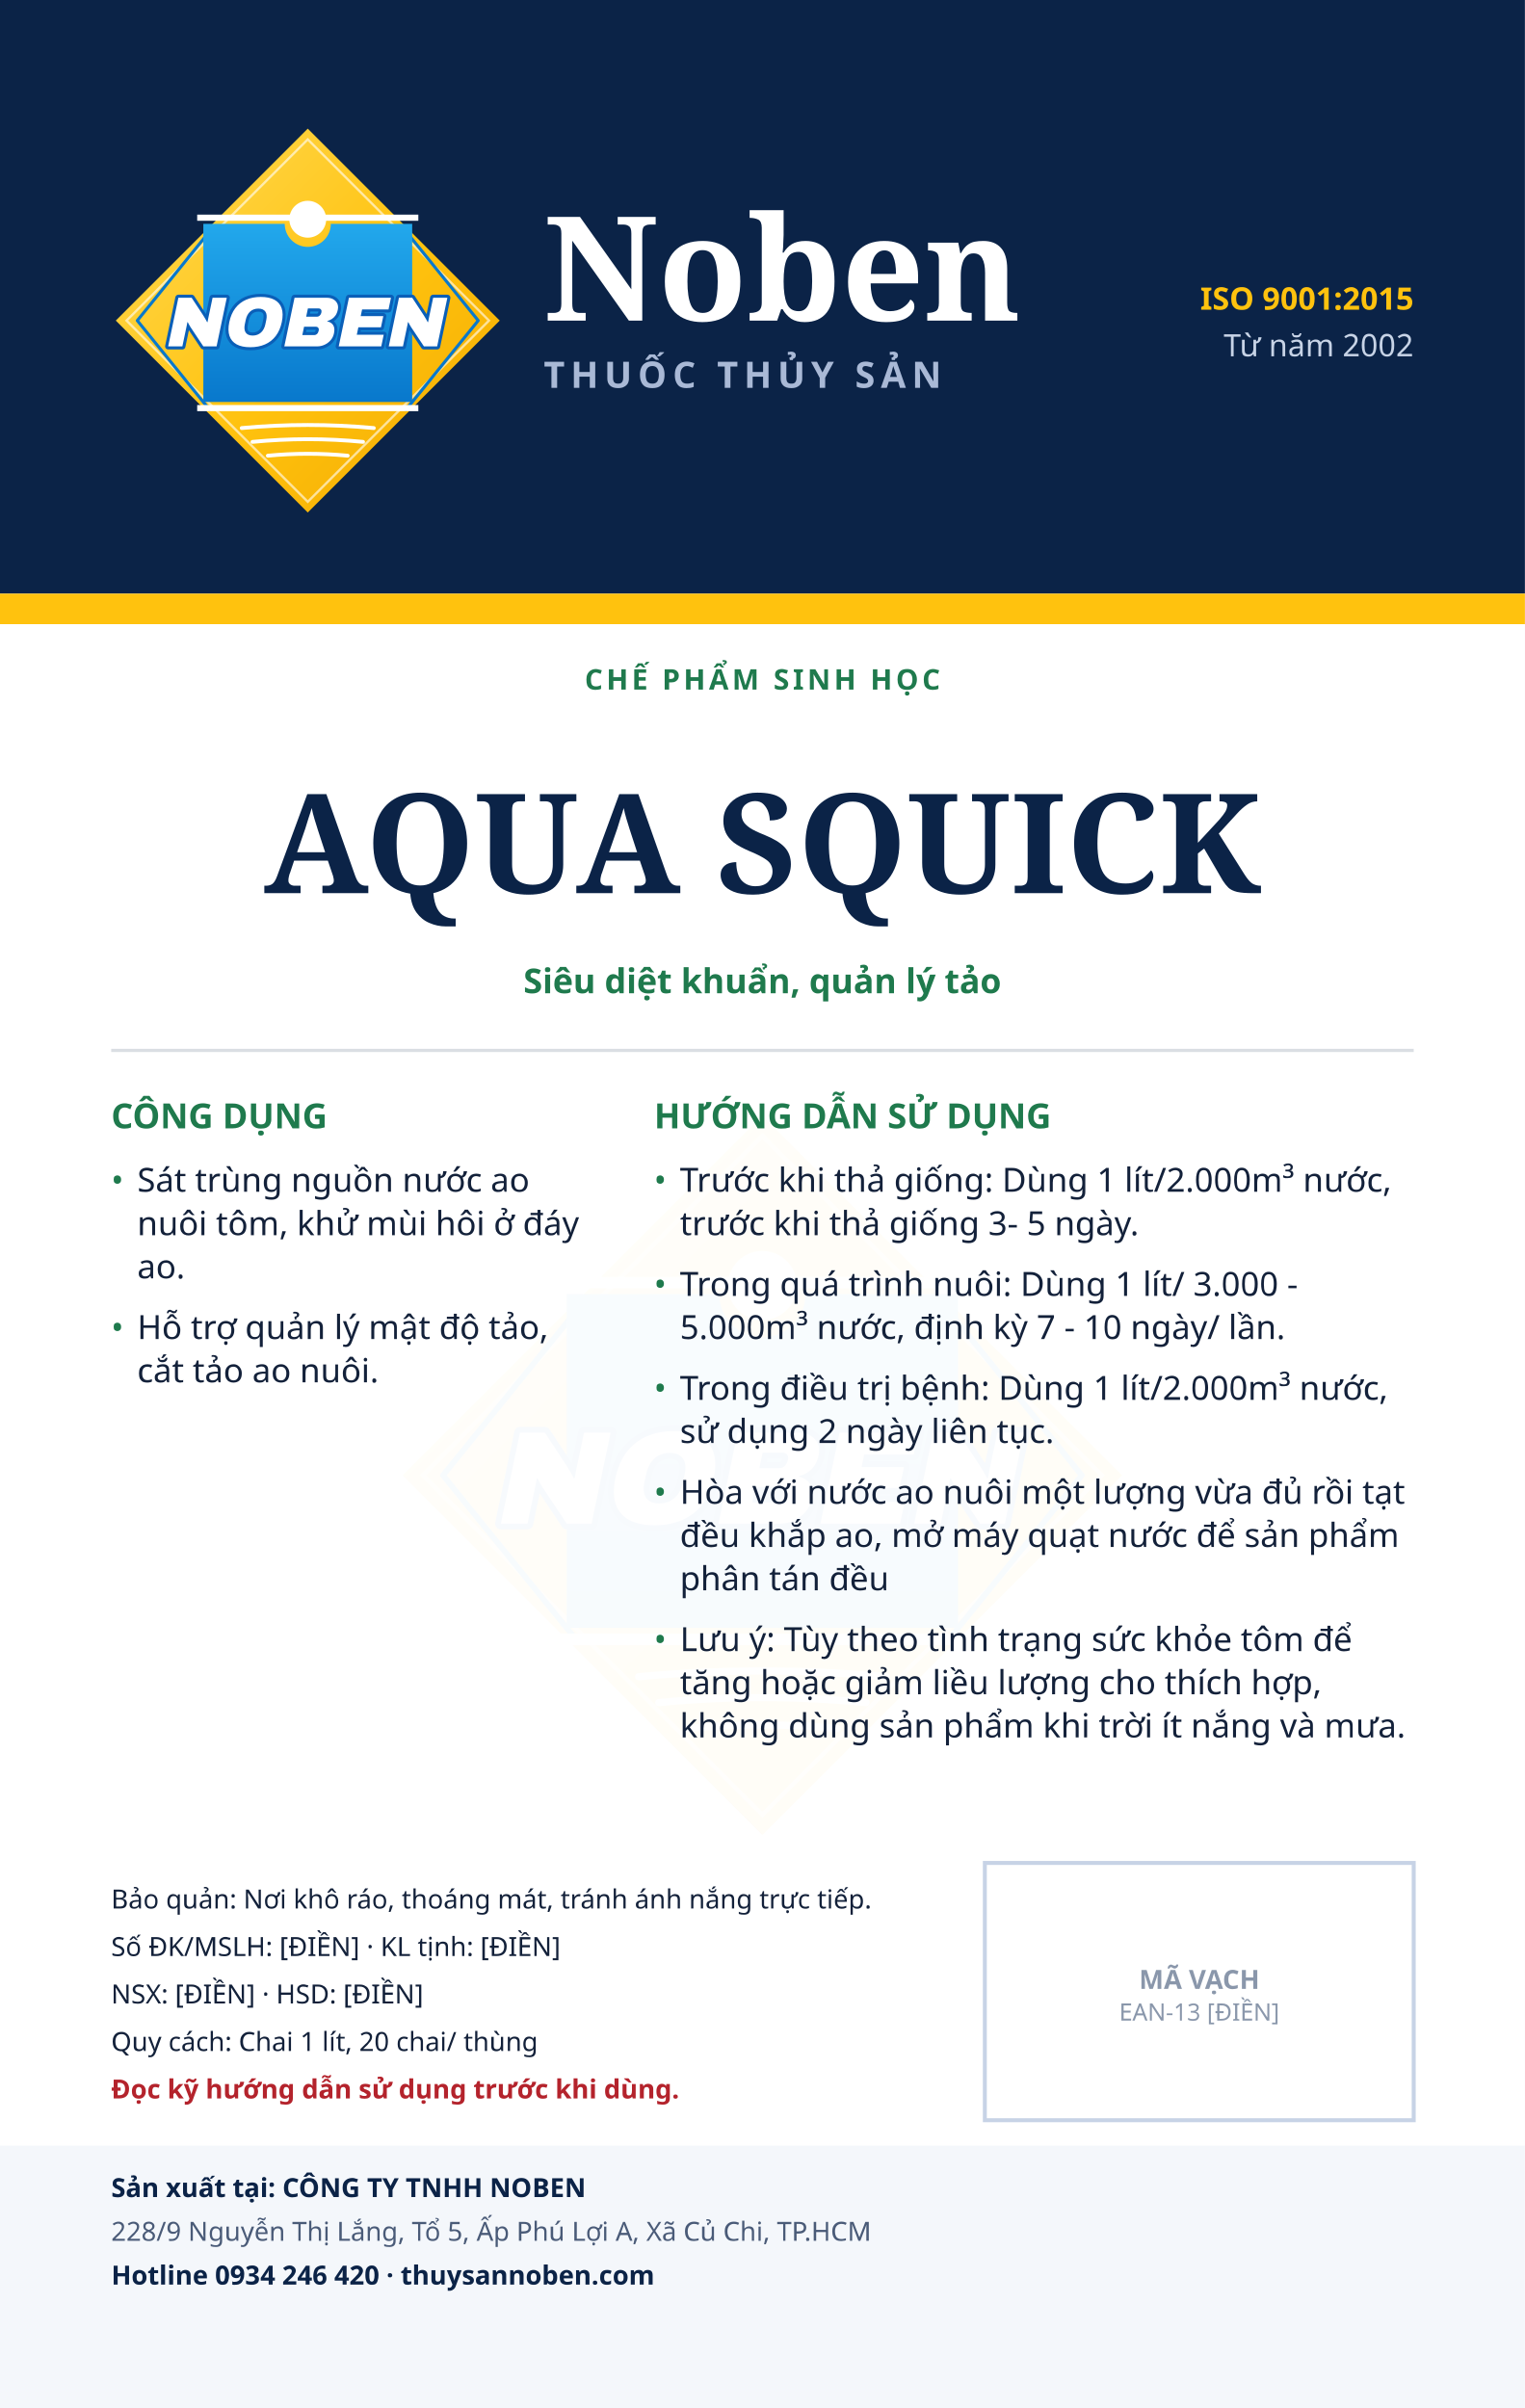
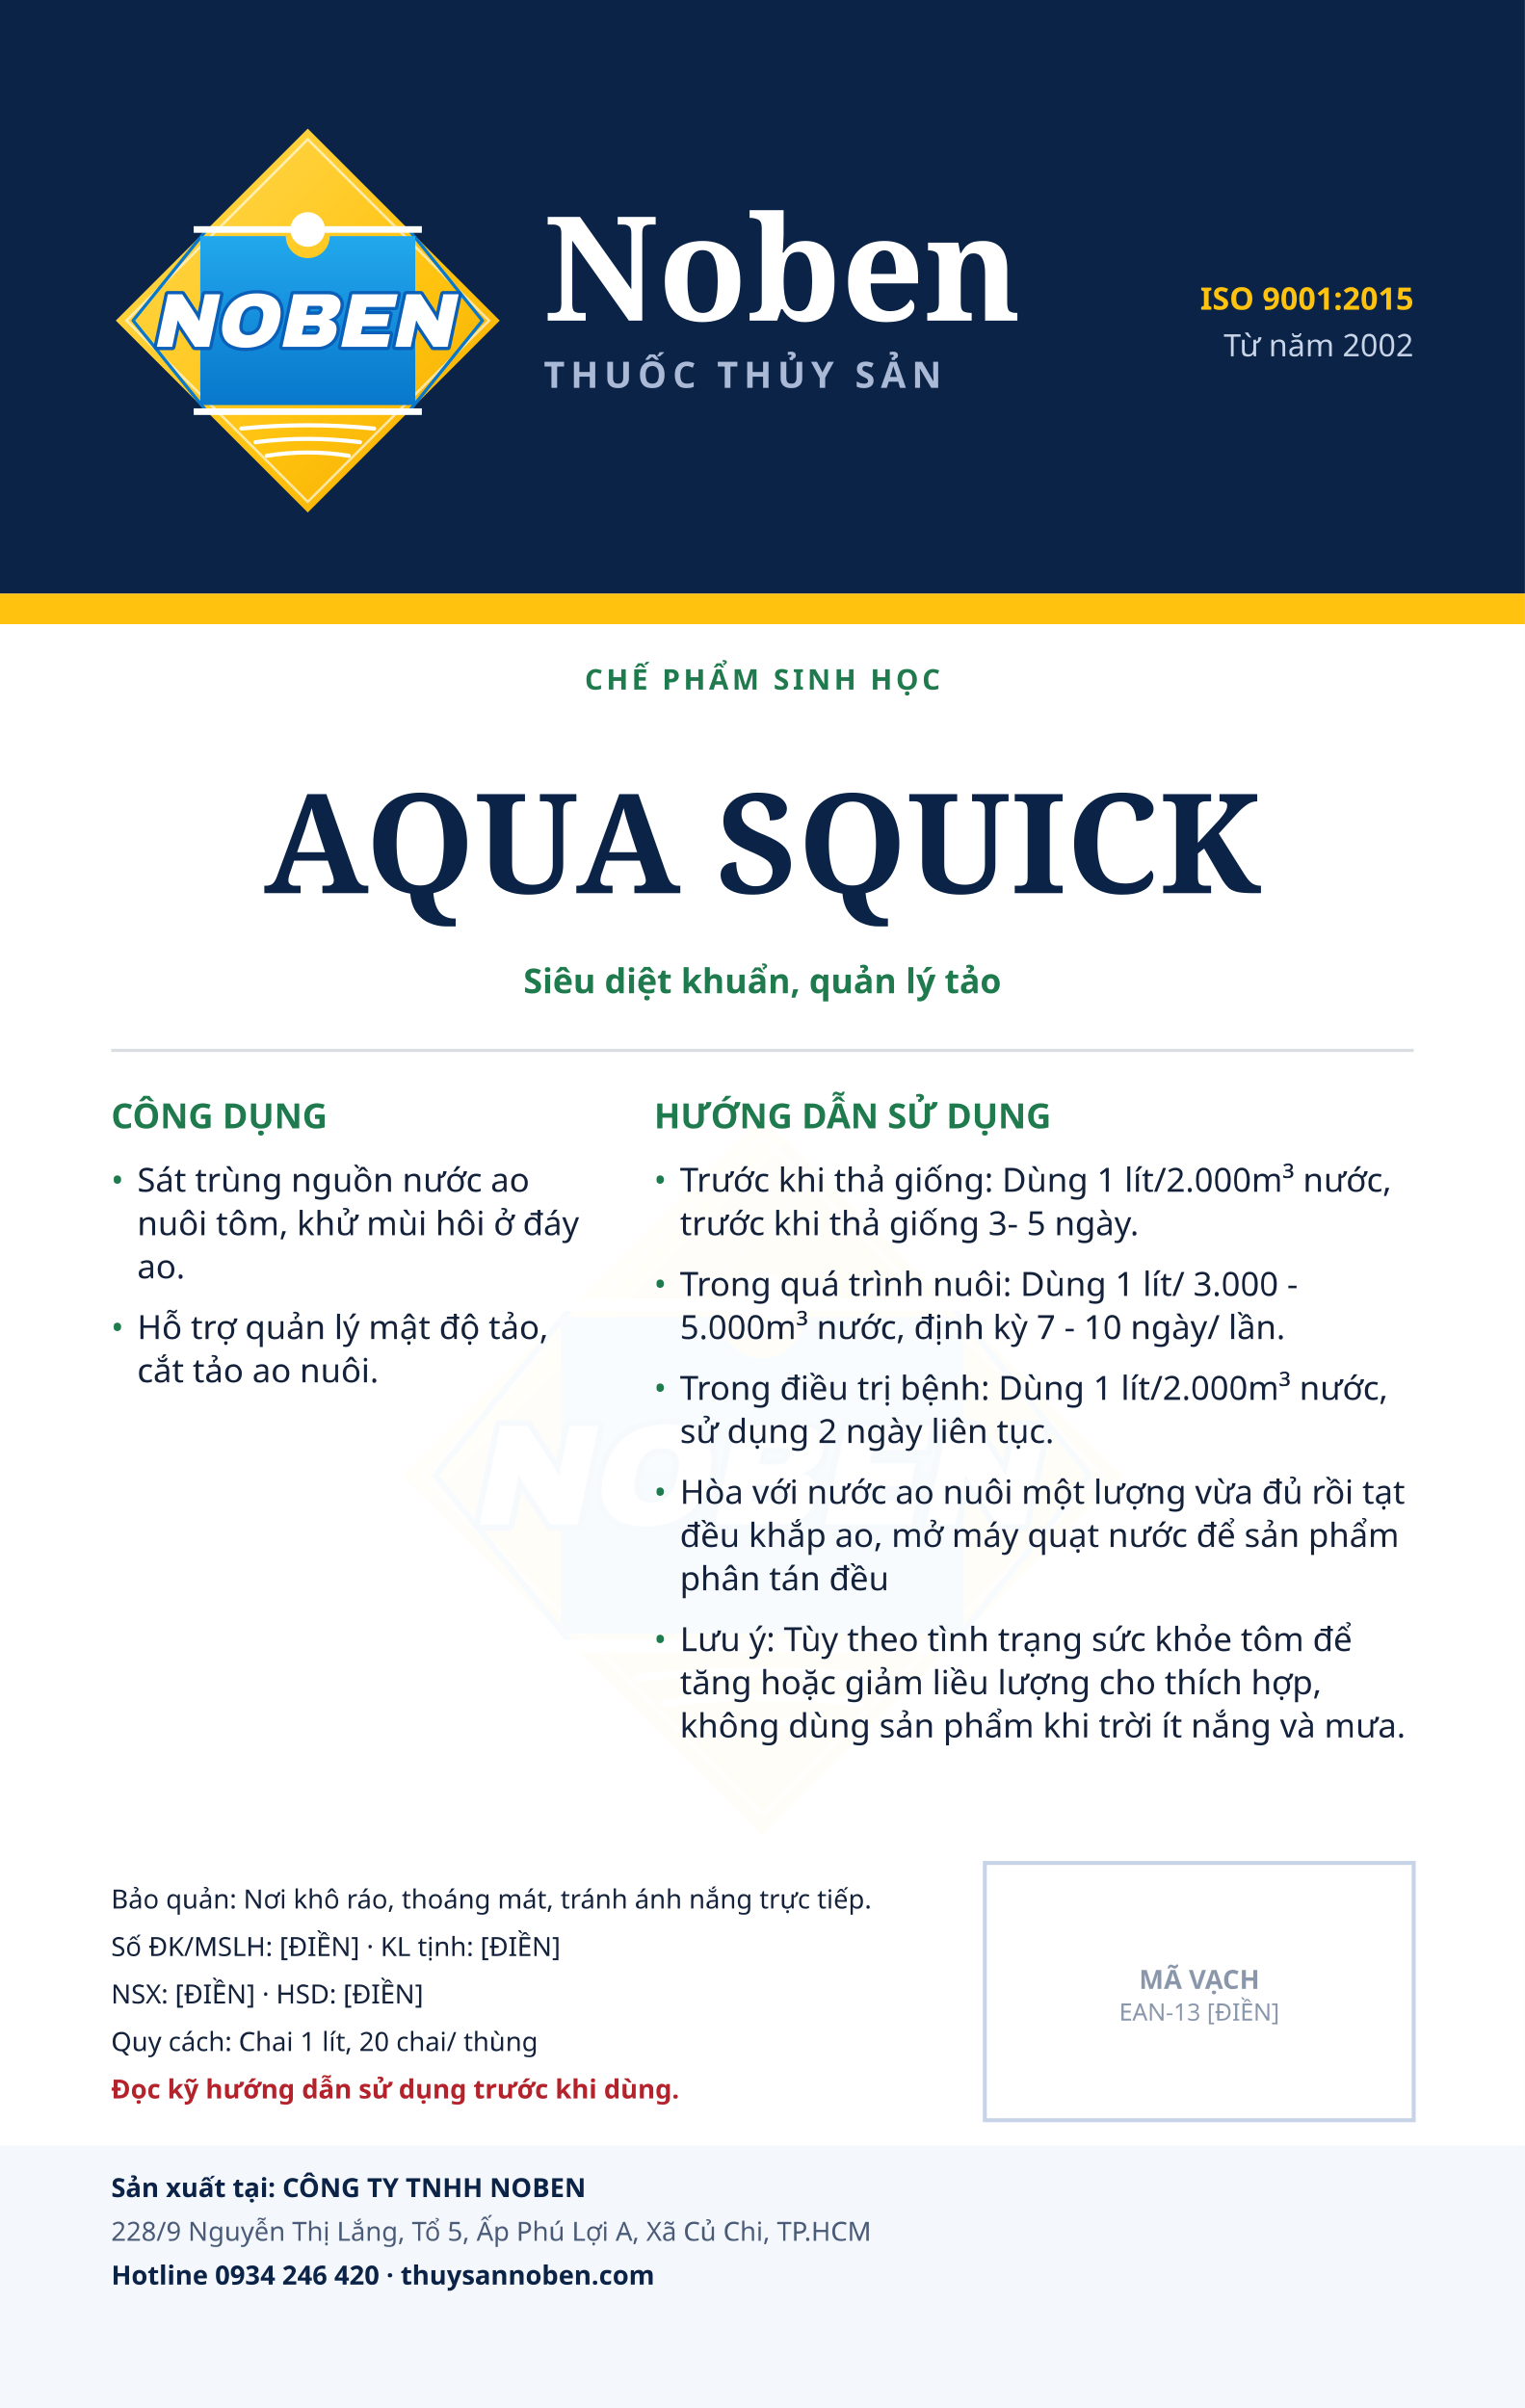
<svg xmlns="http://www.w3.org/2000/svg" xmlns:xlink="http://www.w3.org/1999/xlink" width="96mm" height="151.62mm" viewBox="-3 -3 96 151.62" data-trim="90 145.62" data-tran-le="3" data-an-toan="4">
  <defs>
    <clipPath id="nb-trang-giua">
      <rect x="0" y="36.29" width="90" height="95.81" />
    </clipPath>
  </defs>
  <g id="nen">
    <rect x="-3" y="-3" width="96" height="151.62" fill="#ffffff" />
    <rect x="-3" y="132.1" width="96" height="16.52" fill="#f4f7fb" />
    <g opacity="0.035" clip-path="url(#nb-trang-giua)">
      <use href="#nb-mark-art" xlink:href="#nb-mark-art" transform="translate(21.81 66.71) scale(0.09057)" />
    </g>
  </g>
  <g id="dai-thuong-hieu" data-khung="31.23 0 54.77 34.38">
    <rect x="-3" y="-3" width="96" height="37.38" fill="#0b2347" />
    <rect x="-3" y="34.38" width="96" height="1.92" fill="#ffc20e" />
    <text font-family="'Playfair Display ExtraBold', 'Playfair Display', serif" font-weight="800" font-size="9.14" fill="#ffffff" x="31.23" y="17.19">Noben</text>
    <text font-family="'Be Vietnam Pro SemiBold', 'Be Vietnam Pro', sans-serif" font-weight="600" font-size="2.29" fill="#a9b9d6" letter-spacing="0.37" x="31.23" y="21.42">THUỐC THỦY SẢN</text>
    <text font-family="'Be Vietnam Pro SemiBold', 'Be Vietnam Pro', sans-serif" font-weight="600" font-size="1.96" fill="#ffc20e" text-anchor="end" x="86" y="16.5">ISO 9001:2015</text>
    <text font-family="'Be Vietnam Pro', sans-serif" font-weight="400" font-size="1.96" fill="#c7d3e6" text-anchor="end" x="86" y="19.44">Từ năm 2002</text>
  </g>
  <g id="logo">
    <g transform="translate(4 4.81) scale(0.04834)">
      <g id="nb-mark-art">
        <defs>
          <linearGradient id="nb-g" x1="0" y1="0" x2="1" y2="1">
            <stop offset="0" stop-color="#ffdb57" />
-             <stop offset=".55" stop-color="#ffc20e" />
+             <stop offset=".618" stop-color="#ffc20e" />
            <stop offset="1" stop-color="#f2a900" />
          </linearGradient>
          <linearGradient id="nb-b" x1="0" y1="0" x2="0" y2="1">
            <stop offset="0" stop-color="#22a8ec" />
+             <stop offset=".618" stop-color="#1289d8" />
            <stop offset="1" stop-color="#0878cc" />
          </linearGradient>
        </defs>
        <path d="M256 6 L506 256 L256 506 L6 256 Z" fill="url(#nb-g)" />
-         <path d="M256 20 L492 256 L256 492 L20 256 Z" fill="none" stroke="#fff" stroke-opacity=".6" stroke-width="3" />
-         <path d="M384 140 L478 256 L384 372 M128 140 L34 256 L128 372" fill="none" stroke="#0878cc" stroke-width="4" stroke-linejoin="round" stroke-linecap="round" />
-         <path d="M112 122 H400 M112 370 H400" stroke="#fff" stroke-width="8" />
-         <path d="M120 130 H226 A30 30 0 0 0 286 130 H392 V362 H120 Z" fill="url(#nb-b)" />
-         <circle cx="256" cy="124" r="24" fill="#fff" />
-         <g transform="translate(67.4 289.6)">
-           <path d="M6.808 0.0 20.1 -63.296H37.396L52.312 -40.572Q52.947 -39.652 53.96 -37.904Q54.973 -36.156 56.022 -34.362Q57.071 -32.568 57.575 -31.464L58.074 -31.648Q58.523 -34.224 59.054 -36.754Q59.586 -39.284 59.856 -40.572L64.628 -63.296H83.12L69.828 0.0H52.624L35.765 -25.3Q34.587 -27.14 33.802 -28.658Q33.017 -30.176 32.295 -31.556L31.796 -31.372Q31.521 -29.624 31.154 -27.876Q30.787 -26.128 30.613 -25.3L25.3 0.0Z M113.676 1.104Q102.912 1.104 96.049 -2.576Q89.186 -6.256 86.674 -13.57Q84.162 -20.884 86.422 -31.648Q88.702 -42.504 94.276 -49.772Q99.85 -57.04 108.259 -60.72Q116.668 -64.4 127.432 -64.4Q138.288 -64.4 145.151 -60.72Q152.014 -57.04 154.536 -49.772Q157.058 -42.504 154.778 -31.648Q152.518 -20.884 146.934 -13.57Q141.35 -6.256 132.941 -2.576Q124.532 1.104 113.676 1.104ZM116.864 -14.076Q120.176 -14.076 122.928 -15.134Q125.68 -16.192 127.788 -18.124Q129.896 -20.056 131.294 -22.77Q132.692 -25.484 133.368 -28.704L134.604 -34.592Q135.281 -37.812 135.022 -40.526Q134.764 -43.24 133.468 -45.172Q132.172 -47.104 129.864 -48.162Q127.556 -49.22 124.244 -49.22Q120.932 -49.22 118.18 -48.162Q115.428 -47.104 113.366 -45.172Q111.304 -43.24 109.906 -40.526Q108.509 -37.812 107.832 -34.592L106.596 -28.704Q105.92 -25.484 106.178 -22.77Q106.436 -20.056 107.686 -18.124Q108.936 -16.192 111.244 -15.134Q113.552 -14.076 116.864 -14.076Z M158.08 0.0 171.372 -63.296H213.508Q218.292 -63.296 221.833 -61.318Q225.373 -59.34 227.031 -55.844Q228.689 -52.348 227.723 -47.748Q226.757 -43.148 224.667 -40.204Q222.577 -37.26 219.827 -35.558Q217.078 -33.856 214.052 -33.028L213.975 -32.66Q217.132 -31.924 219.469 -30.13Q221.807 -28.336 222.786 -25.116Q223.766 -21.896 222.704 -16.836Q221.641 -11.776 218.365 -8.004Q215.089 -4.232 210.504 -2.116Q205.92 0.0 200.768 0.0ZM181.503 -14.72H196.959Q199.075 -14.72 200.672 -16.192Q202.269 -17.664 202.888 -20.608Q203.177 -21.988 202.821 -23.138Q202.464 -24.288 201.542 -24.932Q200.619 -25.576 199.239 -25.576H183.783ZM186.526 -38.64H200.51Q201.982 -38.64 203.139 -39.33Q204.296 -40.02 205.165 -41.308Q206.033 -42.596 206.439 -44.528Q206.864 -46.552 205.783 -47.978Q204.703 -49.404 202.771 -49.404H188.787Z M228.932 0.0 242.224 -63.296H296.964L293.776 -48.116H259.368L257.533 -39.376H286.973L283.92 -24.84H254.48L252.452 -15.18H287.504L284.316 0.0Z M294.08 0.0 307.372 -63.296H324.668L339.584 -40.572Q340.219 -39.652 341.232 -37.904Q342.245 -36.156 343.294 -34.362Q344.343 -32.568 344.847 -31.464L345.346 -31.648Q345.795 -34.224 346.326 -36.754Q346.858 -39.284 347.128 -40.572L351.9 -63.296H370.392L357.1 0.0H339.896L323.037 -25.3Q321.859 -27.14 321.074 -28.658Q320.289 -30.176 319.567 -31.556L319.068 -31.372Q318.793 -29.624 318.426 -27.876Q318.059 -26.128 317.885 -25.3L312.572 0.0Z" fill="none" stroke="#0a5fb8" stroke-width="8" stroke-linejoin="round" />
+         <path d="M256 19.93 L492.07 256 L256 492.07 L19.93 256 Z" fill="none" stroke="#fff" stroke-opacity=".618" stroke-width="3.29" />
+         <path d="M387.36 137.36 L483.46 256 L387.36 374.64 M124.64 137.36 L28.54 256 L124.64 374.64" fill="none" stroke="#0878cc" stroke-width="4.18" stroke-linejoin="round" stroke-linecap="round" />
+         <path d="M107.42 137.36 H404.58 M107.42 374.64 H404.58" stroke="#fff" stroke-width="8.61" />
+         <path d="M116.03 145.97 H227.33 A28.67 28.67 0 0 0 284.67 145.97 H395.97 V366.03 H116.03 Z" fill="url(#nb-b)" />
+         <circle cx="256" cy="137.36" r="22.54" fill="#fff" />
+         <g transform="translate(52.1 290.22) scale(1.08111)">
+           <path d="M6.808 0.0 20.1 -63.296H37.396L52.312 -40.572Q52.947 -39.652 53.96 -37.904Q54.973 -36.156 56.022 -34.362Q57.071 -32.568 57.575 -31.464L58.074 -31.648Q58.523 -34.224 59.054 -36.754Q59.586 -39.284 59.856 -40.572L64.628 -63.296H83.12L69.828 0.0H52.624L35.765 -25.3Q34.587 -27.14 33.802 -28.658Q33.017 -30.176 32.295 -31.556L31.796 -31.372Q31.521 -29.624 31.154 -27.876Q30.787 -26.128 30.613 -25.3L25.3 0.0Z M113.676 1.104Q102.912 1.104 96.049 -2.576Q89.186 -6.256 86.674 -13.57Q84.162 -20.884 86.422 -31.648Q88.702 -42.504 94.276 -49.772Q99.85 -57.04 108.259 -60.72Q116.668 -64.4 127.432 -64.4Q138.288 -64.4 145.151 -60.72Q152.014 -57.04 154.536 -49.772Q157.058 -42.504 154.778 -31.648Q152.518 -20.884 146.934 -13.57Q141.35 -6.256 132.941 -2.576Q124.532 1.104 113.676 1.104ZM116.864 -14.076Q120.176 -14.076 122.928 -15.134Q125.68 -16.192 127.788 -18.124Q129.896 -20.056 131.294 -22.77Q132.692 -25.484 133.368 -28.704L134.604 -34.592Q135.281 -37.812 135.022 -40.526Q134.764 -43.24 133.468 -45.172Q132.172 -47.104 129.864 -48.162Q127.556 -49.22 124.244 -49.22Q120.932 -49.22 118.18 -48.162Q115.428 -47.104 113.366 -45.172Q111.304 -43.24 109.906 -40.526Q108.509 -37.812 107.832 -34.592L106.596 -28.704Q105.92 -25.484 106.178 -22.77Q106.436 -20.056 107.686 -18.124Q108.936 -16.192 111.244 -15.134Q113.552 -14.076 116.864 -14.076Z M158.08 0.0 171.372 -63.296H213.508Q218.292 -63.296 221.833 -61.318Q225.373 -59.34 227.031 -55.844Q228.689 -52.348 227.723 -47.748Q226.757 -43.148 224.667 -40.204Q222.577 -37.26 219.827 -35.558Q217.078 -33.856 214.052 -33.028L213.975 -32.66Q217.132 -31.924 219.469 -30.13Q221.807 -28.336 222.786 -25.116Q223.766 -21.896 222.704 -16.836Q221.641 -11.776 218.365 -8.004Q215.089 -4.232 210.504 -2.116Q205.92 0.0 200.768 0.0ZM181.503 -14.72H196.959Q199.075 -14.72 200.672 -16.192Q202.269 -17.664 202.888 -20.608Q203.177 -21.988 202.821 -23.138Q202.464 -24.288 201.542 -24.932Q200.619 -25.576 199.239 -25.576H183.783ZM186.526 -38.64H200.51Q201.982 -38.64 203.139 -39.33Q204.296 -40.02 205.165 -41.308Q206.033 -42.596 206.439 -44.528Q206.864 -46.552 205.783 -47.978Q204.703 -49.404 202.771 -49.404H188.787Z M228.932 0.0 242.224 -63.296H296.964L293.776 -48.116H259.368L257.533 -39.376H286.973L283.92 -24.84H254.48L252.452 -15.18H287.504L284.316 0.0Z M294.08 0.0 307.372 -63.296H324.668L339.584 -40.572Q340.219 -39.652 341.232 -37.904Q342.245 -36.156 343.294 -34.362Q344.343 -32.568 344.847 -31.464L345.346 -31.648Q345.795 -34.224 346.326 -36.754Q346.858 -39.284 347.128 -40.572L351.9 -63.296H370.392L357.1 0.0H339.896L323.037 -25.3Q321.859 -27.14 321.074 -28.658Q320.289 -30.176 319.567 -31.556L319.068 -31.372Q318.793 -29.624 318.426 -27.876Q318.059 -26.128 317.885 -25.3L312.572 0.0Z" fill="none" stroke="#0a5fb8" stroke-width="7.96" stroke-linejoin="round" />
          <path d="M6.808 0.0 20.1 -63.296H37.396L52.312 -40.572Q52.947 -39.652 53.96 -37.904Q54.973 -36.156 56.022 -34.362Q57.071 -32.568 57.575 -31.464L58.074 -31.648Q58.523 -34.224 59.054 -36.754Q59.586 -39.284 59.856 -40.572L64.628 -63.296H83.12L69.828 0.0H52.624L35.765 -25.3Q34.587 -27.14 33.802 -28.658Q33.017 -30.176 32.295 -31.556L31.796 -31.372Q31.521 -29.624 31.154 -27.876Q30.787 -26.128 30.613 -25.3L25.3 0.0Z M113.676 1.104Q102.912 1.104 96.049 -2.576Q89.186 -6.256 86.674 -13.57Q84.162 -20.884 86.422 -31.648Q88.702 -42.504 94.276 -49.772Q99.85 -57.04 108.259 -60.72Q116.668 -64.4 127.432 -64.4Q138.288 -64.4 145.151 -60.72Q152.014 -57.04 154.536 -49.772Q157.058 -42.504 154.778 -31.648Q152.518 -20.884 146.934 -13.57Q141.35 -6.256 132.941 -2.576Q124.532 1.104 113.676 1.104ZM116.864 -14.076Q120.176 -14.076 122.928 -15.134Q125.68 -16.192 127.788 -18.124Q129.896 -20.056 131.294 -22.77Q132.692 -25.484 133.368 -28.704L134.604 -34.592Q135.281 -37.812 135.022 -40.526Q134.764 -43.24 133.468 -45.172Q132.172 -47.104 129.864 -48.162Q127.556 -49.22 124.244 -49.22Q120.932 -49.22 118.18 -48.162Q115.428 -47.104 113.366 -45.172Q111.304 -43.24 109.906 -40.526Q108.509 -37.812 107.832 -34.592L106.596 -28.704Q105.92 -25.484 106.178 -22.77Q106.436 -20.056 107.686 -18.124Q108.936 -16.192 111.244 -15.134Q113.552 -14.076 116.864 -14.076Z M158.08 0.0 171.372 -63.296H213.508Q218.292 -63.296 221.833 -61.318Q225.373 -59.34 227.031 -55.844Q228.689 -52.348 227.723 -47.748Q226.757 -43.148 224.667 -40.204Q222.577 -37.26 219.827 -35.558Q217.078 -33.856 214.052 -33.028L213.975 -32.66Q217.132 -31.924 219.469 -30.13Q221.807 -28.336 222.786 -25.116Q223.766 -21.896 222.704 -16.836Q221.641 -11.776 218.365 -8.004Q215.089 -4.232 210.504 -2.116Q205.92 0.0 200.768 0.0ZM181.503 -14.72H196.959Q199.075 -14.72 200.672 -16.192Q202.269 -17.664 202.888 -20.608Q203.177 -21.988 202.821 -23.138Q202.464 -24.288 201.542 -24.932Q200.619 -25.576 199.239 -25.576H183.783ZM186.526 -38.64H200.51Q201.982 -38.64 203.139 -39.33Q204.296 -40.02 205.165 -41.308Q206.033 -42.596 206.439 -44.528Q206.864 -46.552 205.783 -47.978Q204.703 -49.404 202.771 -49.404H188.787Z M228.932 0.0 242.224 -63.296H296.964L293.776 -48.116H259.368L257.533 -39.376H286.973L283.92 -24.84H254.48L252.452 -15.18H287.504L284.316 0.0Z M294.08 0.0 307.372 -63.296H324.668L339.584 -40.572Q340.219 -39.652 341.232 -37.904Q342.245 -36.156 343.294 -34.362Q344.343 -32.568 344.847 -31.464L345.346 -31.648Q345.795 -34.224 346.326 -36.754Q346.858 -39.284 347.128 -40.572L351.9 -63.296H370.392L357.1 0.0H339.896L323.037 -25.3Q321.859 -27.14 321.074 -28.658Q320.289 -30.176 319.567 -31.556L319.068 -31.372Q318.793 -29.624 318.426 -27.876Q318.059 -26.128 317.885 -25.3L312.572 0.0Z" fill="#fff" />
        </g>
-         <path d="M170 396 Q256 388 342 396 M184 414 Q256 407 328 414 M204 432 Q256 427 308 432" fill="none" stroke="#fff" stroke-width="5" stroke-linecap="round" />
+         <path d="M169.5 396.67 Q256 388.06 342.5 396.67 M188 414.39 Q256 405.78 324 414.39 M202.54 432.12 Q256 423.5 309.46 432.12" fill="none" stroke="#fff" stroke-width="5.32" stroke-linecap="round" />
      </g>
    </g>
  </g>
  <g id="ten-san-pham" data-khung="4 36.29 82 29.2">
    <text font-family="'Be Vietnam Pro SemiBold', 'Be Vietnam Pro', sans-serif" font-weight="600" font-size="1.8" fill="#1f7a4d" text-anchor="middle" letter-spacing="0.22">
      <tspan x="45" y="40.42">CHẾ PHẨM SINH HỌC</tspan>
    </text>
    <text font-family="'Playfair Display ExtraBold', 'Playfair Display', serif" font-weight="800" font-size="8.74" fill="#0b2347" text-anchor="middle">
      <tspan x="45" y="53.24">AQUA SQUICK</tspan>
    </text>
    <text font-family="'Be Vietnam Pro SemiBold', 'Be Vietnam Pro', sans-serif" font-weight="600" font-size="2.16" fill="#1f7a4d" text-anchor="middle">
      <tspan x="45" y="59.54">Siêu diệt khuẩn, quản lý tảo</tspan>
    </text>
  </g>
  <g id="cong-dung" data-khung="4 65.49 29.56 19.12">
    <line x1="4" y1="63.14" x2="86" y2="63.14" stroke="#0b2347" stroke-opacity="0.15" stroke-width="0.2" />
    <text font-family="'Be Vietnam Pro SemiBold', 'Be Vietnam Pro', sans-serif" font-weight="600" font-size="2.18" fill="#1f7a4d">
      <tspan x="4" y="68.05">CÔNG DỤNG</tspan>
    </text>
    <text font-family="'Be Vietnam Pro', sans-serif" font-weight="400" font-size="2.1" fill="#1f7a4d" x="4" y="72.04">•</text>
    <text font-family="'Be Vietnam Pro', sans-serif" font-weight="400" font-size="2.1" fill="#13213a">
      <tspan x="5.64" y="72.04">Sát trùng nguồn nước ao</tspan>
      <tspan x="5.64" y="74.77">nuôi tôm, khử mùi hôi ở đáy</tspan>
      <tspan x="5.64" y="77.49">ao.</tspan>
    </text>
    <text font-family="'Be Vietnam Pro', sans-serif" font-weight="400" font-size="2.1" fill="#1f7a4d" x="4" y="81.31">•</text>
    <text font-family="'Be Vietnam Pro', sans-serif" font-weight="400" font-size="2.1" fill="#13213a">
      <tspan x="5.64" y="81.31">Hỗ trợ quản lý mật độ tảo,</tspan>
      <tspan x="5.64" y="84.04">cắt tảo ao nuôi.</tspan>
    </text>
  </g>
  <g id="huong-dan" data-khung="38.17 65.49 47.83 41.48">
    <text font-family="'Be Vietnam Pro SemiBold', 'Be Vietnam Pro', sans-serif" font-weight="600" font-size="2.18" fill="#1f7a4d">
      <tspan x="38.17" y="68.05">HƯỚNG DẪN SỬ DỤNG</tspan>
    </text>
    <text font-family="'Be Vietnam Pro', sans-serif" font-weight="400" font-size="2.1" fill="#1f7a4d" x="38.17" y="72.04">•</text>
    <text font-family="'Be Vietnam Pro', sans-serif" font-weight="400" font-size="2.1" fill="#13213a">
      <tspan x="39.81" y="72.04">Trước khi thả giống: Dùng 1 lít/2.000m³ nước,</tspan>
      <tspan x="39.81" y="74.77">trước khi thả giống 3- 5 ngày.</tspan>
    </text>
    <text font-family="'Be Vietnam Pro', sans-serif" font-weight="400" font-size="2.1" fill="#1f7a4d" x="38.17" y="78.59">•</text>
    <text font-family="'Be Vietnam Pro', sans-serif" font-weight="400" font-size="2.1" fill="#13213a">
      <tspan x="39.81" y="78.59">Trong quá trình nuôi: Dùng 1 lít/ 3.000 -</tspan>
      <tspan x="39.81" y="81.31">5.000m³ nước, định kỳ 7 - 10 ngày/ lần.</tspan>
    </text>
    <text font-family="'Be Vietnam Pro', sans-serif" font-weight="400" font-size="2.1" fill="#1f7a4d" x="38.17" y="85.14">•</text>
    <text font-family="'Be Vietnam Pro', sans-serif" font-weight="400" font-size="2.1" fill="#13213a">
      <tspan x="39.81" y="85.14">Trong điều trị bệnh: Dùng 1 lít/2.000m³ nước,</tspan>
      <tspan x="39.81" y="87.86">sử dụng 2 ngày liên tục.</tspan>
    </text>
    <text font-family="'Be Vietnam Pro', sans-serif" font-weight="400" font-size="2.1" fill="#1f7a4d" x="38.17" y="91.69">•</text>
    <text font-family="'Be Vietnam Pro', sans-serif" font-weight="400" font-size="2.1" fill="#13213a">
      <tspan x="39.81" y="91.69">Hòa với nước ao nuôi một lượng vừa đủ rồi tạt</tspan>
      <tspan x="39.81" y="94.41">đều khắp ao, mở máy quạt nước để sản phẩm</tspan>
      <tspan x="39.81" y="97.13">phân tán đều</tspan>
    </text>
    <text font-family="'Be Vietnam Pro', sans-serif" font-weight="400" font-size="2.1" fill="#1f7a4d" x="38.17" y="100.96">•</text>
    <text font-family="'Be Vietnam Pro', sans-serif" font-weight="400" font-size="2.1" fill="#13213a">
      <tspan x="39.81" y="100.96">Lưu ý: Tùy theo tình trạng sức khỏe tôm để</tspan>
      <tspan x="39.81" y="103.68">tăng hoặc giảm liều lượng cho thích hợp,</tspan>
      <tspan x="39.81" y="106.4">không dùng sản phẩm khi trời ít nắng và mưa.</tspan>
    </text>
  </g>
  <g id="thanh-phan">
</g>
  <g id="phap-ly" data-khung="4 114.3 82 27.32">
    <text font-family="'Be Vietnam Pro', sans-serif" font-weight="400" font-size="1.66" fill="#13213a">
      <tspan x="4" y="117.17">Bảo quản: Nơi khô ráo, thoáng mát, tránh ánh nắng trực tiếp.</tspan>
    </text>
    <text font-family="'Be Vietnam Pro', sans-serif" font-weight="400" font-size="1.66" fill="#13213a">
      <tspan x="4" y="120.16">Số ĐK/MSLH: [ĐIỀN] · KL tịnh: [ĐIỀN]</tspan>
    </text>
    <text font-family="'Be Vietnam Pro', sans-serif" font-weight="400" font-size="1.66" fill="#13213a">
      <tspan x="4" y="123.15">NSX: [ĐIỀN] · HSD: [ĐIỀN]</tspan>
    </text>
    <text font-family="'Be Vietnam Pro', sans-serif" font-weight="400" font-size="1.66" fill="#13213a">
      <tspan x="4" y="126.14">Quy cách: Chai 1 lít, 20 chai/ thùng</tspan>
    </text>
    <text font-family="'Be Vietnam Pro SemiBold', 'Be Vietnam Pro', sans-serif" font-weight="600" font-size="1.66" fill="#b4232c">
      <tspan x="4" y="129.13">Đọc kỹ hướng dẫn sử dụng trước khi dùng.</tspan>
    </text>
    <text font-family="'Be Vietnam Pro SemiBold', 'Be Vietnam Pro', sans-serif" font-weight="600" font-size="1.66" fill="#0b2347">
      <tspan x="4" y="135.34">Sản xuất tại: CÔNG TY TNHH NOBEN</tspan>
    </text>
    <text font-family="'Be Vietnam Pro', sans-serif" font-weight="400" font-size="1.66" fill="#4a5b78">
      <tspan x="4" y="138.09">228/9 Nguyễn Thị Lắng, Tổ 5, Ấp Phú Lợi A, Xã Củ Chi, TP.HCM</tspan>
    </text>
    <text font-family="'Be Vietnam Pro SemiBold', 'Be Vietnam Pro', sans-serif" font-weight="600" font-size="1.66" fill="#0b2347">
      <tspan x="4" y="140.85">Hotline 0934 246 420 · thuysannoben.com</tspan>
    </text>
  </g>
  <g id="ma-vach" data-khung="59 114.3 27 16.2">
    <rect x="59" y="114.3" width="27" height="16.2" fill="#ffffff" stroke="#c7d3e6" stroke-width="0.25" />
    <text font-family="'Be Vietnam Pro SemiBold', 'Be Vietnam Pro', sans-serif" font-weight="600" font-size="1.66" fill="#8a97ab" text-anchor="middle" x="72.5" y="122.23">MÃ VẠCH</text>
    <text font-family="'Be Vietnam Pro', sans-serif" font-weight="400" font-size="1.5" fill="#8a97ab" text-anchor="middle" x="72.5" y="124.23">EAN-13 [ĐIỀN]</text>
  </g>
  <g id="vung-an-toan" display="none">
    <rect x="-3" y="-3" width="96" height="151.62" fill="none" stroke="#e6007e" stroke-width="0.2" />
    <rect x="0" y="0" width="90" height="145.62" fill="none" stroke="#00a0e9" stroke-width="0.25" />
    <rect x="4" y="4" width="82" height="137.62" fill="none" stroke="#2fb34a" stroke-width="0.2" stroke-dasharray="1 1" />
    <line x1="0" y1="90" x2="90" y2="90" stroke="#ffc20e" stroke-width="0.2" stroke-dasharray="2 1" />
  </g>
</svg>
